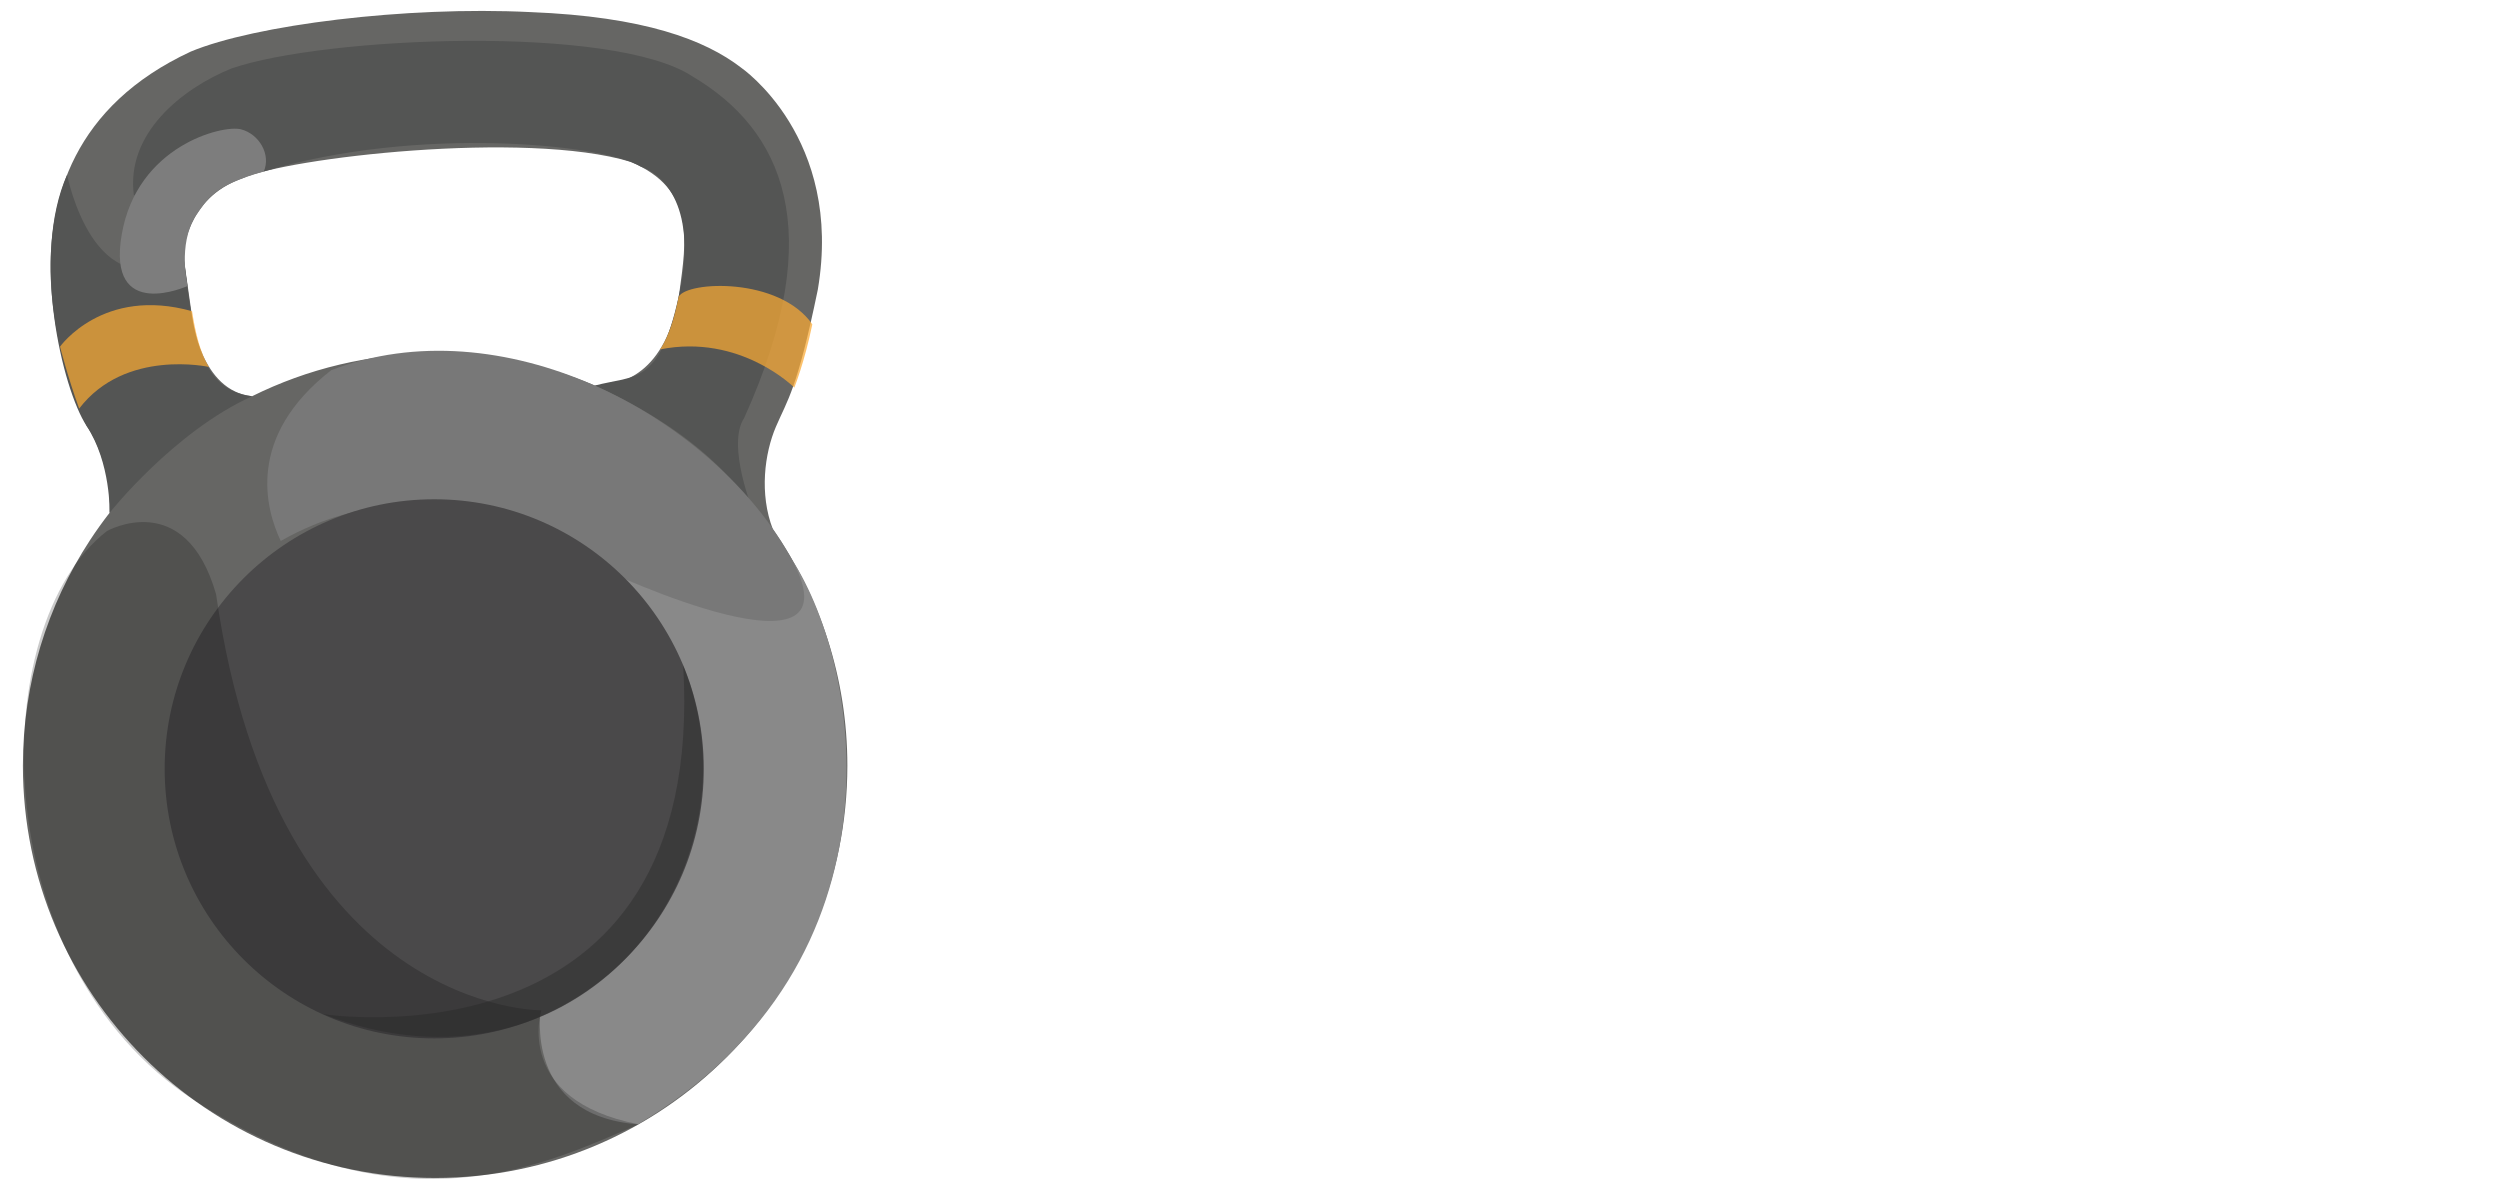
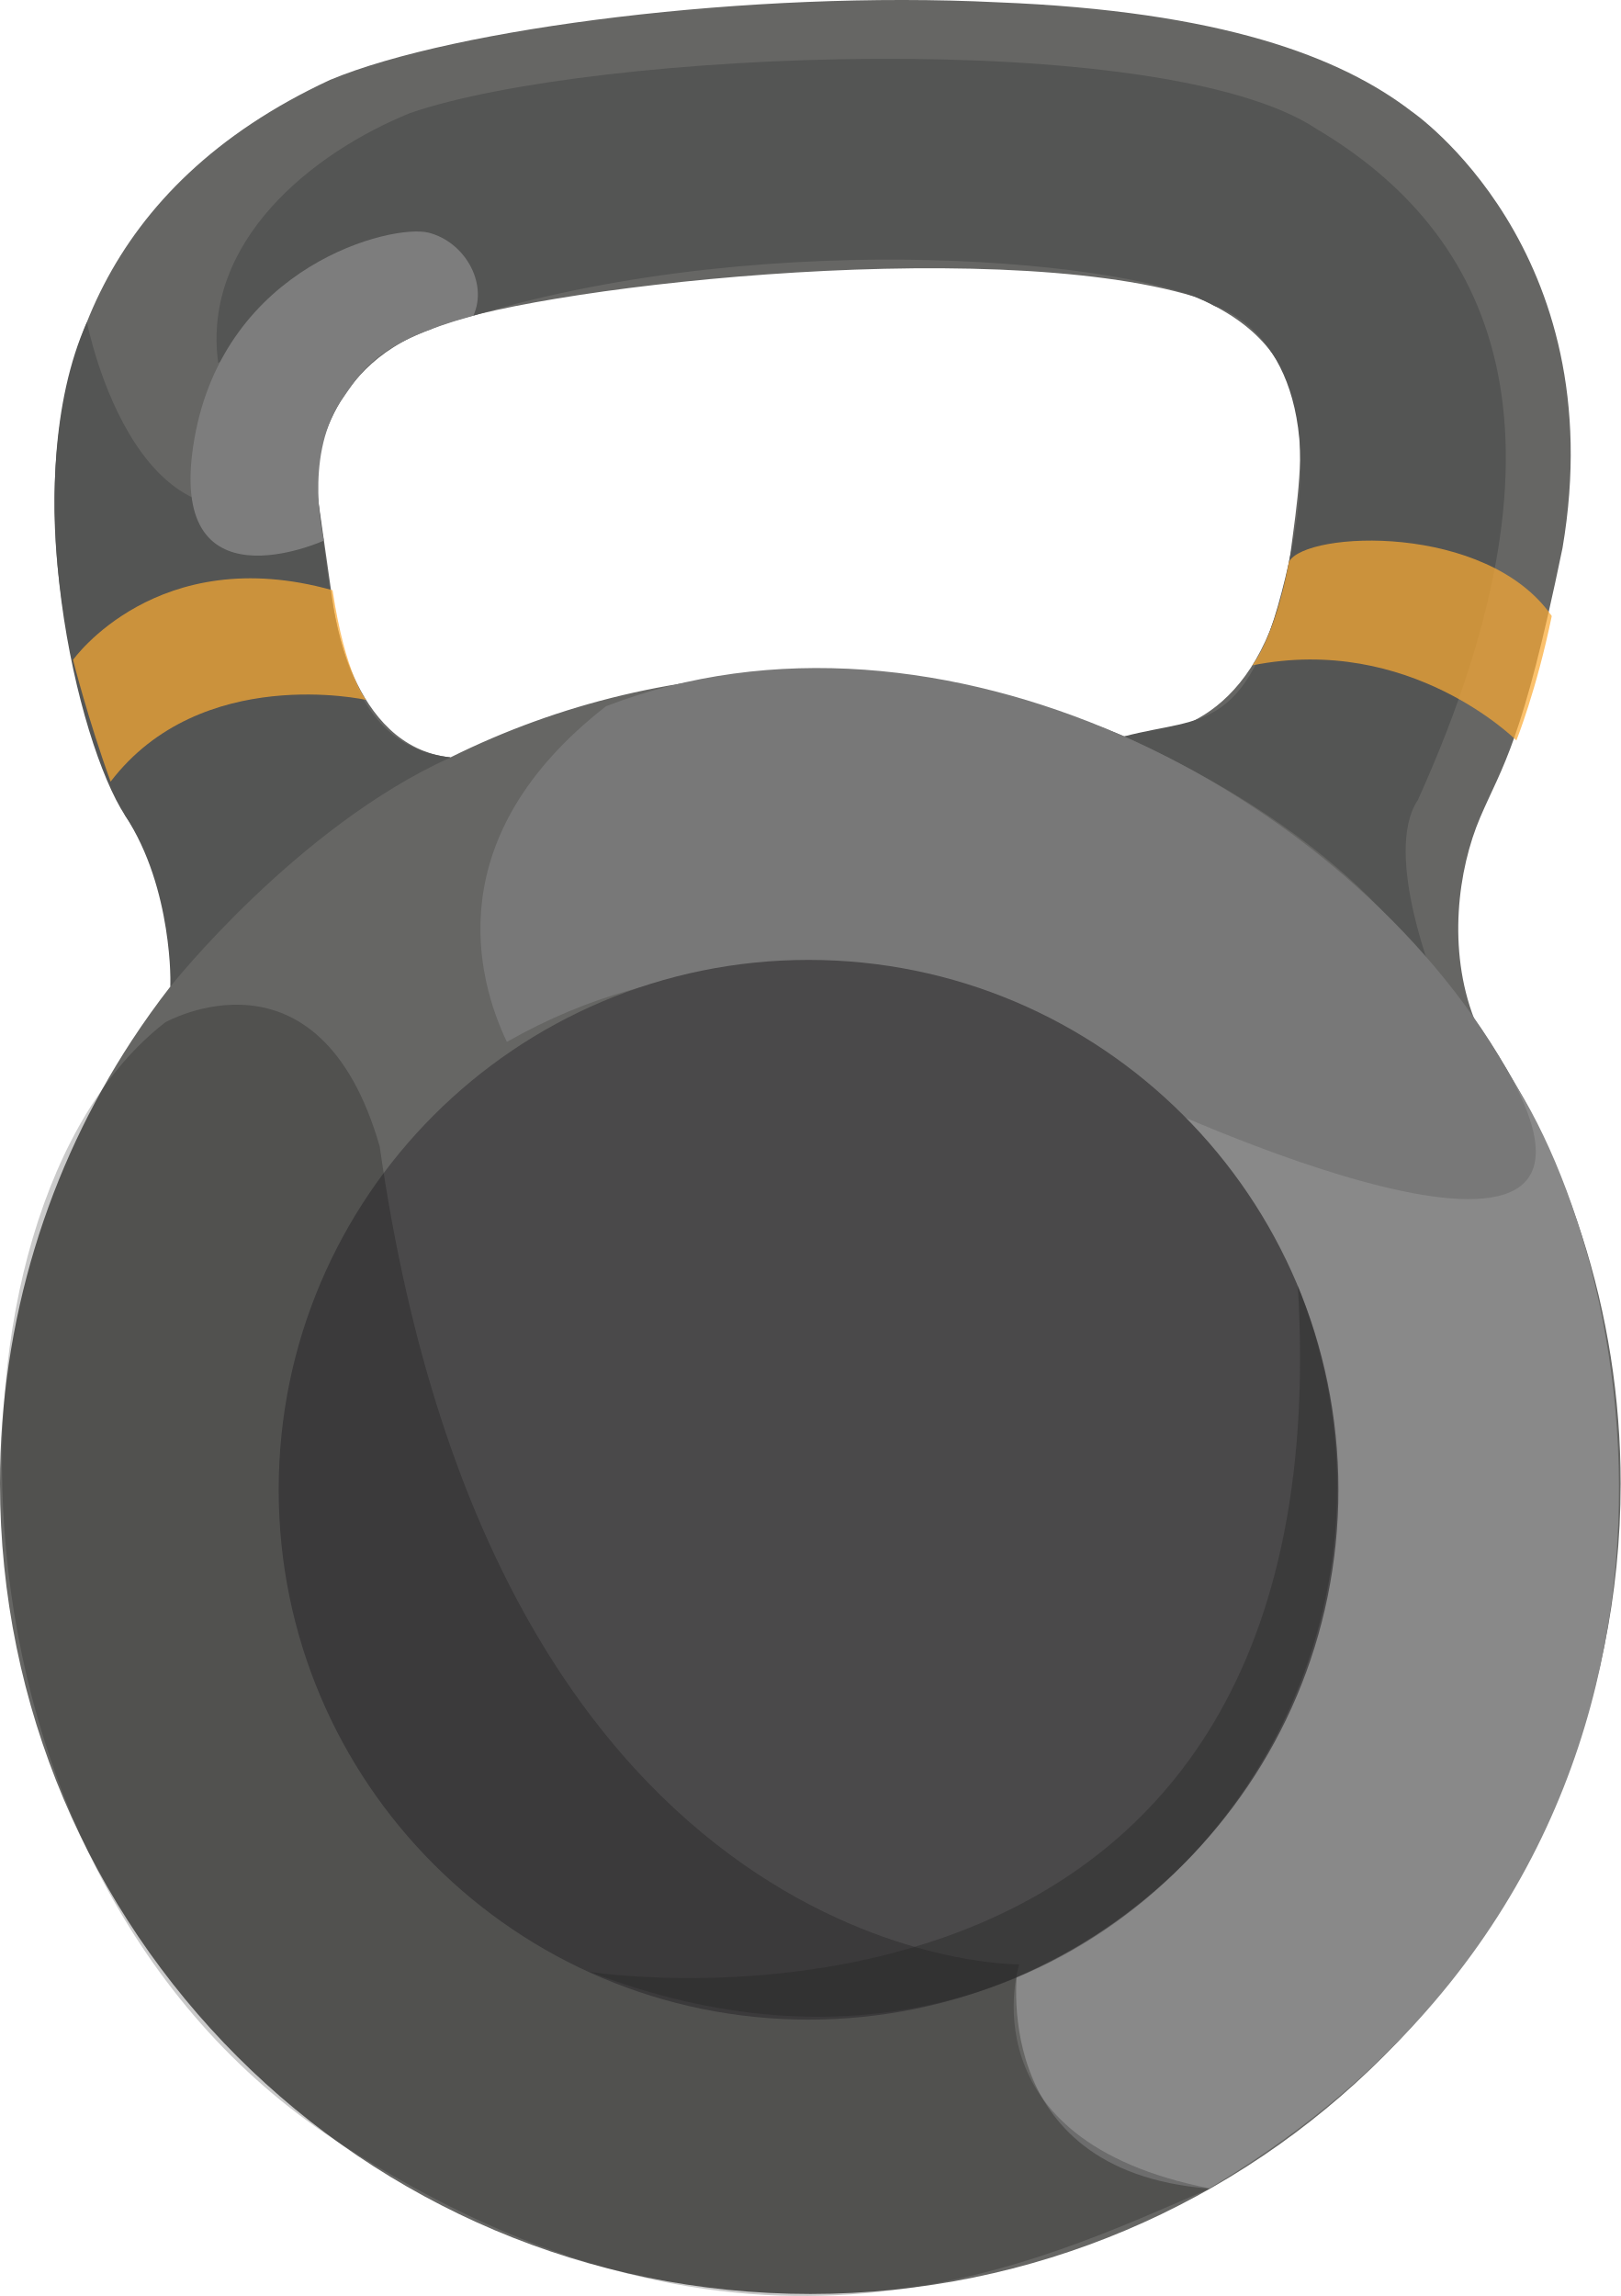
- <svg xmlns="http://www.w3.org/2000/svg" version="1.1" viewBox="0 0 918.35 437.1" id="svg28">
+ <svg xmlns="http://www.w3.org/2000/svg" version="1.1" viewBox="0 0 302.86 429.076" id="svg28" width="302.86" height="429.076">
  <defs id="defs1">
    <style id="style1">
      .cls-1 {
        fill: #262626;
      }

      .cls-2 {
        fill: #faa933;
      }

      .cls-3 {
        fill: #666664;
      }

      .cls-4 {
        fill: #898989;
      }

      .cls-5 {
        fill: #545554;
      }

      .cls-6 {
        fill: #7d7d7d;
      }

      .cls-7 {
        opacity: .72;
      }

      .cls-8 {
        opacity: .4;
      }

      .cls-9 {
        opacity: .21;
      }

      .cls-10 {
        fill: #4a494a;
      }

      .cls-11 {
        fill: #787878;
      }
    </style>
  </defs>
-   <g id="g28">
+   <g id="g28" transform="translate(-8.41,-4.014101)">
    <g id="Layer_1">
-       <path class="cls-3" d="M283.92,194.46c-5.04-13.03-3.07-27.95,1.12-37.73,4.19-9.78,7.83-13.69,15.37-50.31,9.5-55.9-28.23-81.61-28.23-81.61-13.21-10.15-35.5-18.73-77.42-20.37-45.92-2.26-101.23,4.75-124.66,14.5C-15.99,58.9,31.81,156.44,31.81,156.44c0,0,4.79,6.19,7.36,17.98,1.04,4.78,1.24,9.74,1.1,13.93-2.55,3.28-4.97,6.66-7.25,10.14-15.56,23.79-24.61,52.23-24.61,82.79,0,83.63,67.8,151.43,151.43,151.43s151.43-67.8,151.43-151.43c0-32.3-10.12-62.24-27.35-86.82ZM92.61,145.55s0,0,0,0c-18.86-1.95-21.95-28.52-21.95-28.52l-3.35-23.48s.84-20.68,21.52-27.95c16.21-7.55,103.97-17.89,142.83-6.15,24.04,10.06,20.4,29.07,17.89,48.07-4.76,30.18-21.65,34.26-31.04,34.1-18.04-7.59-37.86-11.78-58.66-11.78-24.15,0-46.97,5.65-67.23,15.7Z" id="path1" />
-       <path class="cls-5" d="M24.65,64.2s9.86,50.68,42.66,29.36c3.35,23.48,3.9,49.63,25.3,52-28.68,12.94-52.34,42.8-52.34,42.8,0,0,.52-18.24-8.46-31.91-8.98-13.67-20.41-62.48-7.16-92.24Z" id="path2" />
-       <path class="cls-5" d="M276.88,188.35s-10.21-24.77-58.38-46.72c14.78-3.93,23.58.05,30.8-32.65,7.22-32.7-5.33-44.81-14.04-47.85-13.61-8.18-81.71-15.12-138.39,1.88,0,0,9.2-29.38-47.68,8.84-3.11-22.74,17.62-39.32,35.87-46.71,33.96-11.74,140.53-16.28,169.45,3.01,32.55,19.34,50.31,55.76,18.87,125.36-6.71,10.06,3.5,34.83,3.5,34.83Z" id="path3" />
+       <path class="cls-3" d="m 283.92,194.46 c -5.04,-13.03 -3.07,-27.95 1.12,-37.73 4.19,-9.78 7.83,-13.69 15.37,-50.31 9.5,-55.9 -28.23,-81.61 -28.23,-81.61 C 258.97,14.66 236.68,6.08 194.76,4.44 148.84,2.18 93.53,9.19 70.1,18.94 -15.99,58.9 31.81,156.44 31.81,156.44 c 0,0 4.79,6.19 7.36,17.98 1.04,4.78 1.24,9.74 1.1,13.93 -2.55,3.28 -4.97,6.66 -7.25,10.14 -15.56,23.79 -24.61,52.23 -24.61,82.79 0,83.63 67.8,151.43 151.43,151.43 83.63,0 151.43,-67.8 151.43,-151.43 0,-32.3 -10.12,-62.24 -27.35,-86.82 z M 92.61,145.55 c 0,0 0,0 0,0 C 73.75,143.6 70.66,117.03 70.66,117.03 L 67.31,93.55 c 0,0 0.84,-20.68 21.52,-27.95 16.21,-7.55 103.97,-17.89 142.83,-6.15 24.04,10.06 20.4,29.07 17.89,48.07 -4.76,30.18 -21.65,34.26 -31.04,34.1 -18.04,-7.59 -37.86,-11.78 -58.66,-11.78 -24.15,0 -46.97,5.65 -67.23,15.7 z" id="path1" />
+       <path class="cls-5" d="m 24.65,64.2 c 0,0 9.86,50.68 42.66,29.36 3.35,23.48 3.9,49.63 25.3,52 -28.68,12.94 -52.34,42.8 -52.34,42.8 0,0 0.52,-18.24 -8.46,-31.91 C 22.83,142.78 11.4,93.97 24.65,64.21 Z" id="path2" />
+       <path class="cls-5" d="m 276.88,188.35 c 0,0 -10.21,-24.77 -58.38,-46.72 14.78,-3.93 23.58,0.05 30.8,-32.65 7.22,-32.7 -5.33,-44.81 -14.04,-47.85 -13.61,-8.18 -81.71,-15.12 -138.39,1.88 0,0 9.2,-29.38 -47.68,8.84 C 46.08,49.11 66.81,32.53 85.06,25.14 119.02,13.4 225.59,8.86 254.51,28.15 c 32.55,19.34 50.31,55.76 18.87,125.36 -6.71,10.06 3.5,34.83 3.5,34.83 z" id="path3" />
      <g class="cls-7" id="g4">
-         <path class="cls-2" d="M22.05,127.34s15.76-22.22,48.51-13.02c2.38,15.91,6.26,20.49,6.26,20.49,0,0-30.83-6.87-47.74,15.28-4.2-11.56-7.02-22.75-7.02-22.75Z" id="path4" />
+         <path class="cls-2" d="m 22.05,127.34 c 0,0 15.76,-22.22 48.51,-13.02 2.38,15.91 6.26,20.49 6.26,20.49 0,0 -30.83,-6.87 -47.74,15.28 -4.2,-11.56 -7.02,-22.75 -7.02,-22.75 z" id="path4" />
      </g>
      <g class="cls-7" id="g5">
-         <path class="cls-2" d="M242.42,128.37s4.11-4.8,6.88-19.39c3.18-5.75,36.94-7.31,49.1,10.16-2.85,13.88-6.61,23.25-6.61,23.25,0,0-19.88-19.96-49.36-14.03Z" id="path5" />
+         <path class="cls-2" d="m 242.42,128.37 c 0,0 4.11,-4.8 6.88,-19.39 3.18,-5.75 36.94,-7.31 49.1,10.16 -2.85,13.88 -6.61,23.25 -6.61,23.25 0,0 -19.88,-19.96 -49.36,-14.03 z" id="path5" />
      </g>
-       <path class="cls-6" d="M68.94,105.04s-29.88,13.59-24.21-18.98c5.67-32.57,37.04-40.25,43.75-38.57,6.71,1.68,11.18,9.37,8.39,15.52-18.33,5.07-20.62,10.03-24.96,16.25-6.75,10.67-2.96,25.78-2.96,25.78Z" id="path6" />
-       <path class="cls-4" d="M206.1,197.85s66.12,23.59,83.47,5.71c26.83,38.57,45.94,149.39-55.24,209.45-41.94-3.29-35.7-41.88-35.7-41.88l7.47-173.28Z" id="path7" />
-       <path class="cls-11" d="M103.13,198.72c-5.59-11.75-12.86-38.29,18.54-62.73,62.1-23.91,138.42,15.74,168.14,67.56s-68.46,5.53-68.46,5.53c0,0-56.81-45.29-118.22-10.36Z" id="path8" />
+       <path class="cls-6" d="m 68.94,105.04 c 0,0 -29.88,13.59 -24.21,-18.98 5.67,-32.57 37.04,-40.25 43.75,-38.57 6.71,1.68 11.18,9.37 8.39,15.52 -18.33,5.07 -20.62,10.03 -24.96,16.25 -6.75,10.67 -2.96,25.78 -2.96,25.78 z" id="path6" />
+       <path class="cls-4" d="m 206.1,197.85 c 0,0 66.12,23.59 83.47,5.71 26.83,38.57 45.94,149.39 -55.24,209.45 -41.94,-3.29 -35.7,-41.88 -35.7,-41.88 z" id="path7" />
+       <path class="cls-11" d="m 103.13,198.72 c -5.59,-11.75 -12.86,-38.29 18.54,-62.73 62.1,-23.91 138.42,15.74 168.14,67.56 29.72,51.82 -68.46,5.53 -68.46,5.53 0,0 -56.81,-45.29 -118.22,-10.36 z" id="path8" />
      <circle class="cls-10" cx="159.51" cy="282.42" r="99.02" id="circle8" />
      <g class="cls-9" id="g9">
-         <path d="M39.29,195.07s28.74-16.2,40.08,23.2c21.96,154,119.5,152.85,119.5,152.85,0,0-10.5,32.86,35.7,41.88-32.18,13.64-85.86,41.54-163.22-8.82C-5.99,353.83-5.43,229.73,39.29,195.07Z" id="path9" />
+         <path d="m 39.29,195.07 c 0,0 28.74,-16.2 40.08,23.2 21.96,154 119.5,152.85 119.5,152.85 0,0 -10.5,32.86 35.7,41.88 -32.18,13.64 -85.86,41.54 -163.22,-8.82 C -5.99,353.83 -5.43,229.73 39.29,195.07 Z" id="path9" />
      </g>
      <g class="cls-8" id="g10">
-         <path class="cls-1" d="M118.65,372.52s141.35,22.2,132.29-128.21c30.65,75.64-38.44,164.54-132.29,128.21Z" id="path10" />
+         <path class="cls-1" d="m 118.65,372.52 c 0,0 141.35,22.2 132.29,-128.21 30.65,75.64 -38.44,164.54 -132.29,128.21 z" id="path10" />
      </g>
    </g>
  </g>
</svg>
